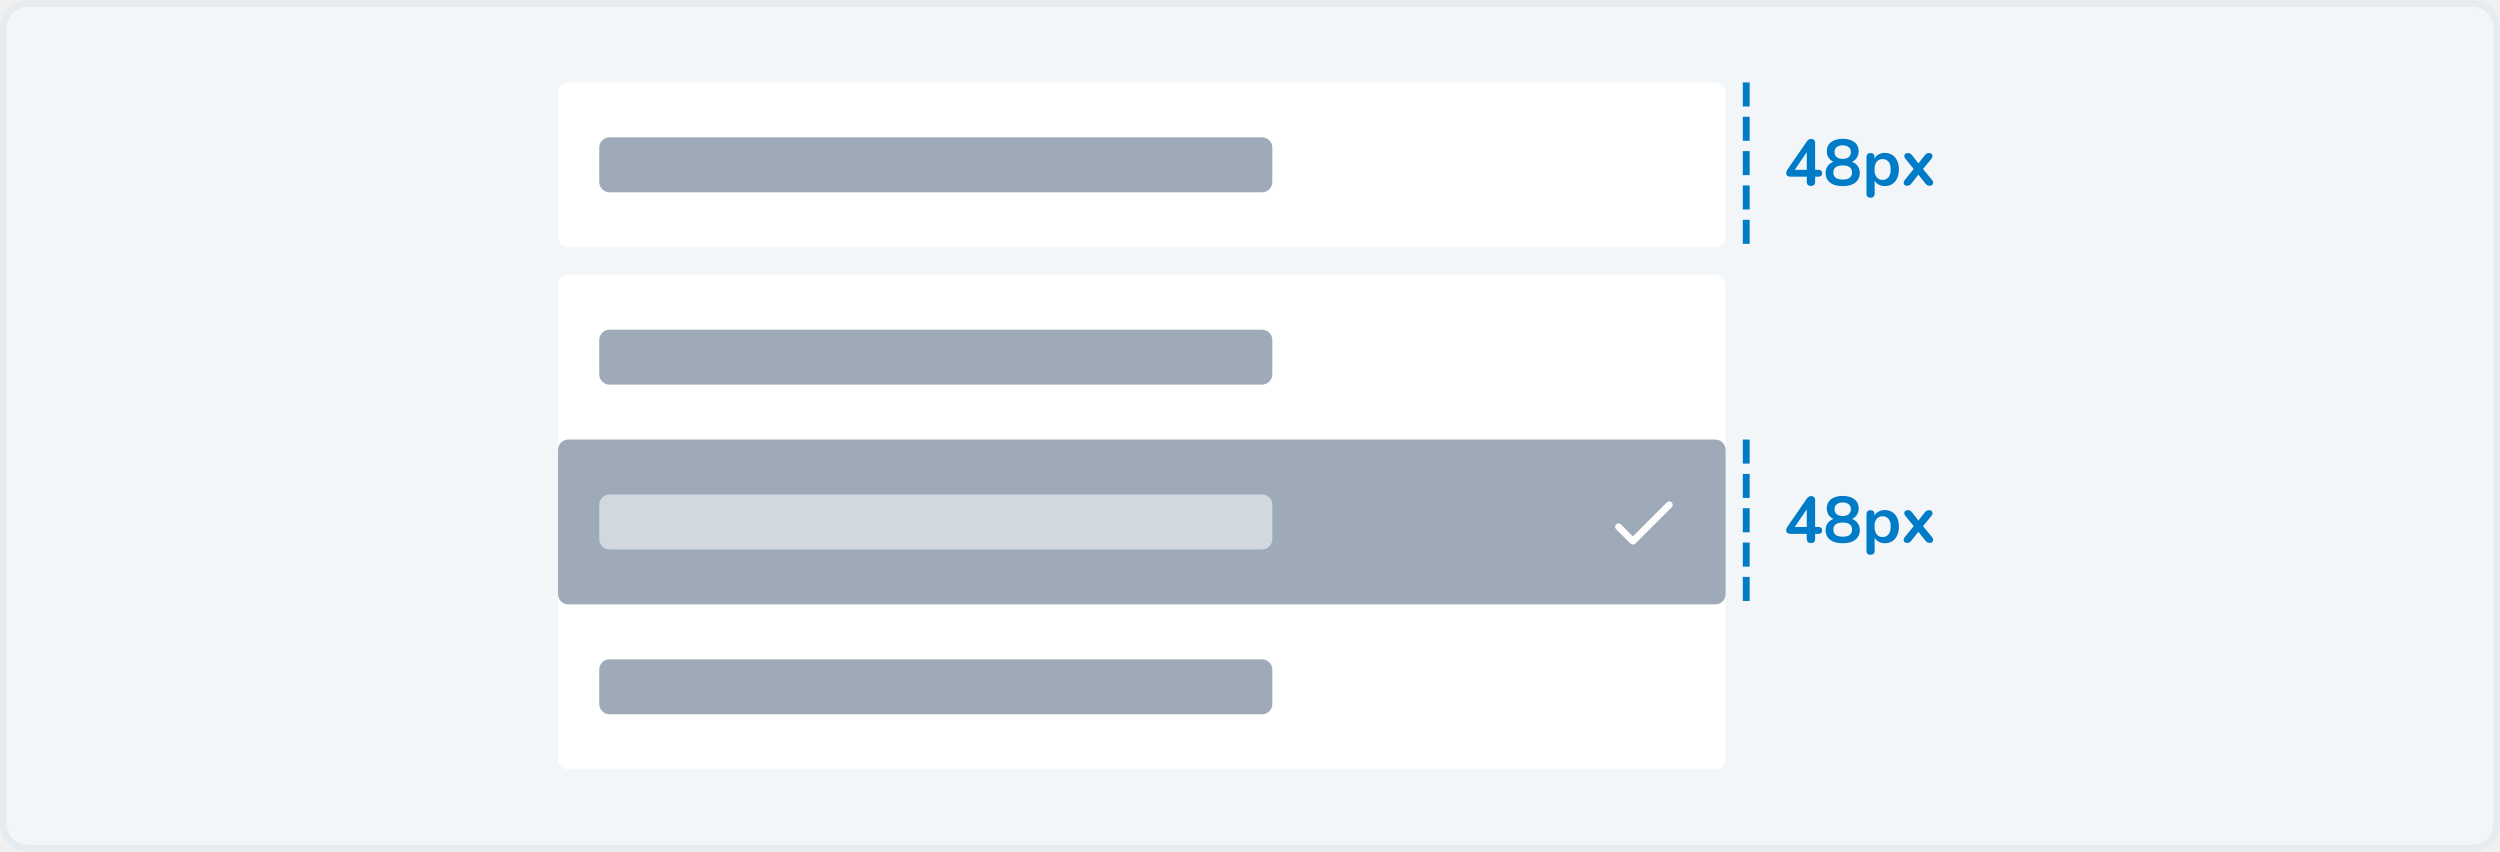
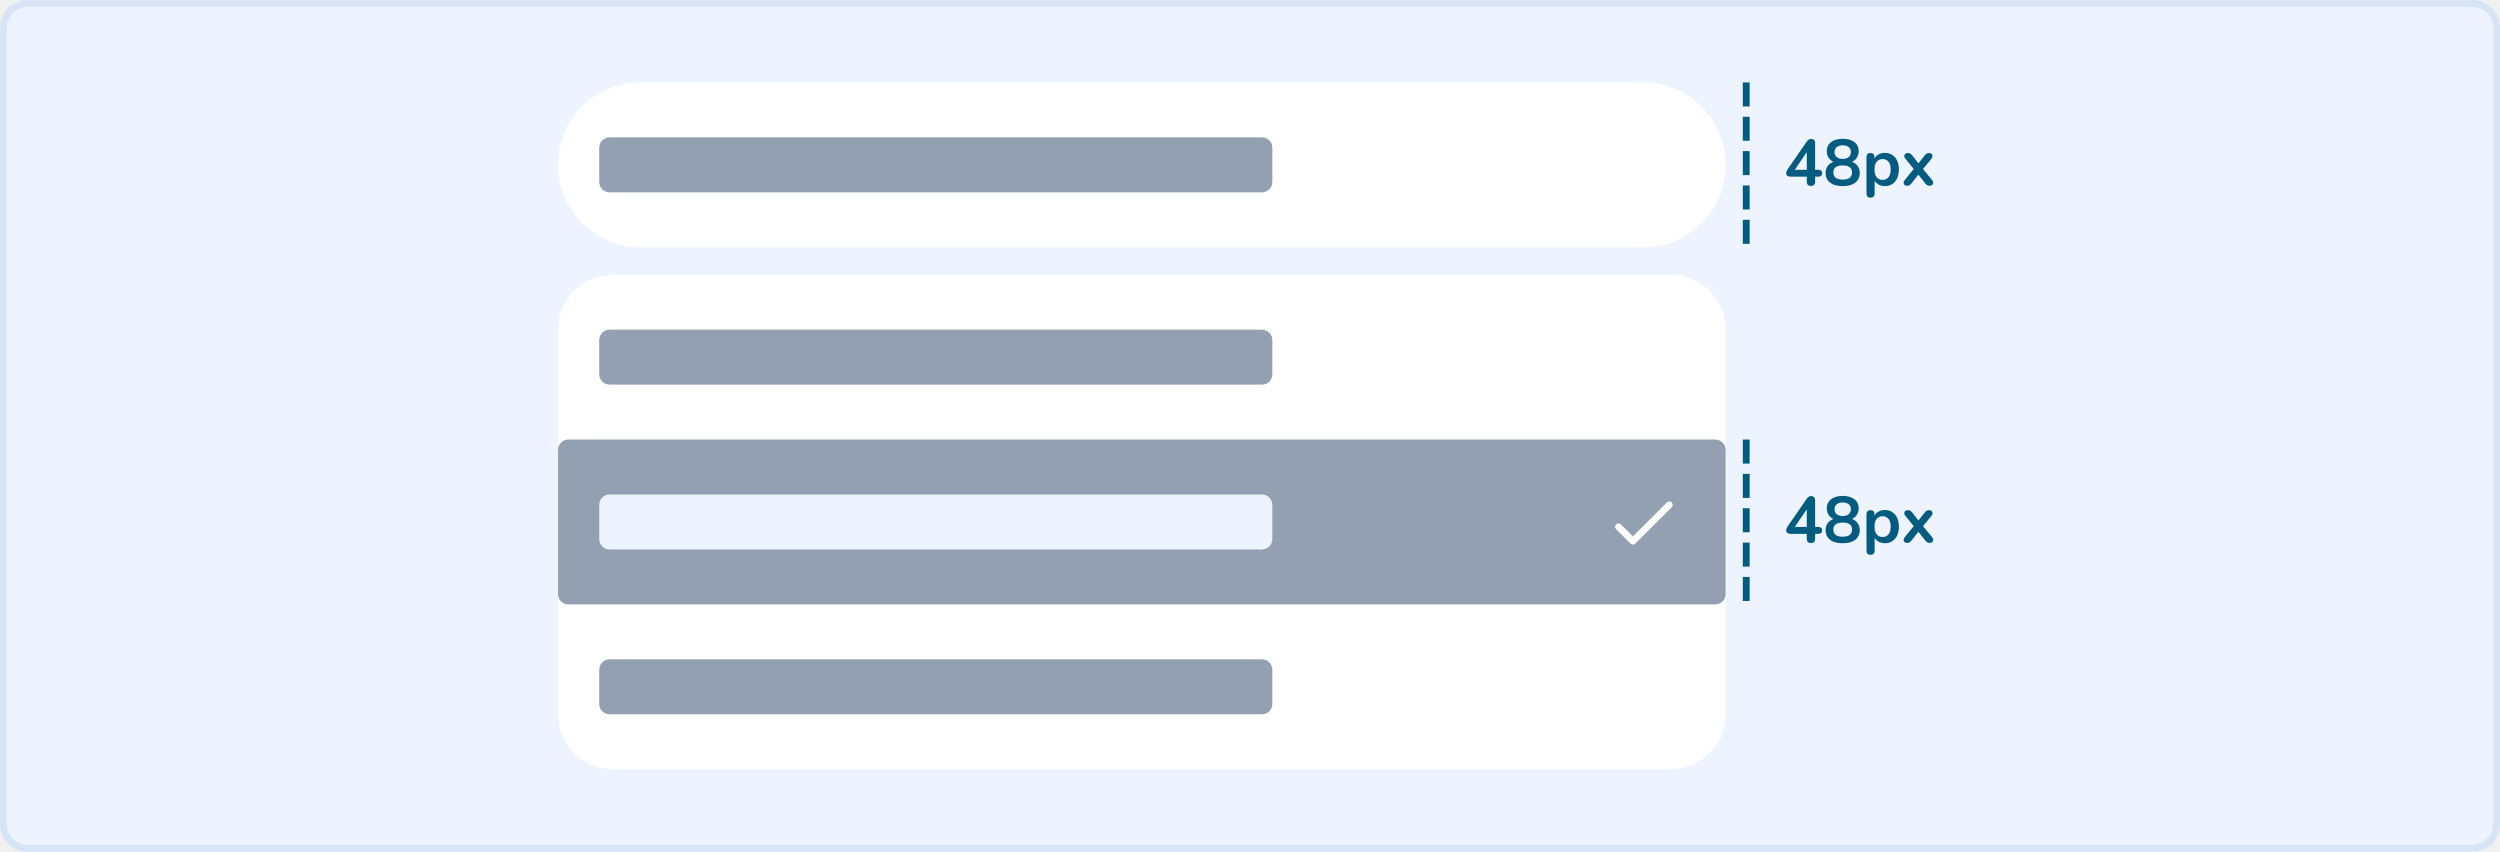
<svg xmlns="http://www.w3.org/2000/svg" width="728" height="248" viewBox="0 0 728 248" fill="none">
-   <rect x="1" y="1" width="726" height="246" rx="7" fill="#F3F6F9" />
-   <rect x="1" y="1" width="726" height="246" rx="7" stroke="#E6EBF0" stroke-width="2" />
-   <rect x="162.5" y="24" width="340" height="48" rx="3" fill="white" />
-   <rect x="174.5" y="40" width="196" height="16" rx="3" fill="#9EAAB8" />
-   <rect x="162.5" y="80" width="340" height="144" rx="3" fill="white" />
-   <line x1="508.5" y1="24" x2="508.5" y2="72" stroke="#007BC7" stroke-width="2" stroke-dasharray="7 3" />
-   <line x1="508.5" y1="128" x2="508.5" y2="176" stroke="#007BC7" stroke-width="2" stroke-dasharray="7 3" />
-   <rect x="162.5" y="128" width="340" height="48" rx="3" fill="#9EAAB8" />
-   <rect x="174.5" y="96" width="196" height="16" rx="3" fill="#9EAAB8" />
-   <rect x="174.5" y="192" width="196" height="16" rx="3" fill="#9EAAB8" />
-   <rect x="174.5" y="144" width="196" height="16" rx="3" fill="#D1D8E0" />
+   <rect x="1" y="1" width="726" height="246" rx="7" fill="#EDF4FF" />
+   <rect x="1" y="1" width="726" height="246" rx="7" stroke="#D6E4F6" stroke-width="2" />
+   <path d="M162.5 48C162.5 34.745 173.245 24 186.5 24H478.5C491.755 24 502.5 34.745 502.5 48C502.5 61.255 491.755 72 478.5 72H186.5C173.245 72 162.5 61.255 162.5 48Z" fill="white" />
+   <rect x="174.5" y="40" width="196" height="16" rx="3" fill="#92A0B1" />
+   <path d="M162.5 96C162.5 87.163 169.663 80 178.5 80H486.5C495.337 80 502.5 87.163 502.5 96V208C502.5 216.837 495.337 224 486.5 224H178.5C169.663 224 162.5 216.837 162.5 208V96Z" fill="white" />
+   <line x1="508.5" y1="24" x2="508.5" y2="72" stroke="#035C80" stroke-width="2" stroke-dasharray="7 3" />
+   <line x1="508.5" y1="128" x2="508.5" y2="176" stroke="#035C80" stroke-width="2" stroke-dasharray="7 3" />
+   <rect x="162.5" y="128" width="340" height="48" rx="3" fill="#92A0B1" />
+   <rect x="174.5" y="96" width="196" height="16" rx="3" fill="#92A0B1" />
+   <rect x="174.5" y="192" width="196" height="16" rx="3" fill="#92A0B1" />
+   <rect x="174.5" y="144" width="196" height="16" rx="3" fill="#EDF4FF" />
  <g clip-path="url(#clip0_4999_6252)">
    <path d="M475.5 156.2L472 152.7C471.61 152.31 470.99 152.31 470.6 152.7C470.21 153.09 470.21 153.71 470.6 154.1L474.79 158.29C475.18 158.68 475.81 158.68 476.2 158.29L486.8 147.7C487.19 147.31 487.19 146.69 486.8 146.3C486.41 145.91 485.79 145.91 485.4 146.3L475.5 156.2Z" fill="white" />
  </g>
-   <path d="M527.347 54.152C526.967 54.152 526.669 54.051 526.454 53.848C526.239 53.633 526.131 53.329 526.131 52.936V51.454H521.438C521.045 51.454 520.729 51.372 520.488 51.207C520.26 51.042 520.146 50.783 520.146 50.428C520.146 50.225 520.197 50.004 520.298 49.763C520.412 49.522 520.608 49.206 520.887 48.813L526.093 41.27C526.27 41.004 526.467 40.801 526.682 40.662C526.897 40.523 527.144 40.453 527.423 40.453C527.752 40.453 528.025 40.554 528.24 40.757C528.455 40.947 528.563 41.251 528.563 41.669V49.44H529.494C529.861 49.44 530.134 49.529 530.311 49.706C530.501 49.871 530.596 50.118 530.596 50.447C530.596 50.776 530.501 51.03 530.311 51.207C530.134 51.372 529.861 51.454 529.494 51.454H528.563V52.936C528.563 53.329 528.455 53.633 528.24 53.848C528.025 54.051 527.727 54.152 527.347 54.152ZM526.131 49.44V43.512H526.682L522.198 50.086V49.44H526.131ZM536.593 54.19C535.554 54.19 534.661 54.044 533.914 53.753C533.179 53.449 532.609 53.012 532.204 52.442C531.811 51.872 531.615 51.188 531.615 50.39C531.615 49.757 531.741 49.199 531.995 48.718C532.261 48.224 532.622 47.825 533.078 47.521C533.534 47.217 534.053 47.027 534.636 46.951V47.35C533.825 47.173 533.173 46.786 532.679 46.191C532.197 45.583 531.957 44.861 531.957 44.025C531.957 43.265 532.147 42.619 532.527 42.087C532.907 41.542 533.445 41.131 534.142 40.852C534.838 40.561 535.655 40.415 536.593 40.415C537.543 40.415 538.366 40.561 539.063 40.852C539.759 41.131 540.298 41.542 540.678 42.087C541.058 42.619 541.248 43.265 541.248 44.025C541.248 44.582 541.134 45.095 540.906 45.564C540.69 46.033 540.38 46.419 539.975 46.723C539.582 47.027 539.12 47.23 538.588 47.331V46.951C539.474 47.078 540.19 47.451 540.735 48.072C541.292 48.68 541.571 49.453 541.571 50.39C541.571 51.188 541.368 51.872 540.963 52.442C540.57 53.012 540 53.449 539.253 53.753C538.518 54.044 537.631 54.19 536.593 54.19ZM536.593 52.29C537.492 52.29 538.17 52.119 538.626 51.777C539.082 51.422 539.31 50.903 539.31 50.219C539.31 49.535 539.082 49.022 538.626 48.68C538.17 48.338 537.492 48.167 536.593 48.167C535.706 48.167 535.028 48.338 534.56 48.68C534.104 49.022 533.876 49.535 533.876 50.219C533.876 50.903 534.104 51.422 534.56 51.777C535.028 52.119 535.706 52.29 536.593 52.29ZM536.593 46.267C537.099 46.267 537.53 46.191 537.885 46.039C538.239 45.874 538.512 45.64 538.702 45.336C538.892 45.032 538.987 44.677 538.987 44.272C538.987 43.664 538.771 43.189 538.341 42.847C537.923 42.492 537.34 42.315 536.593 42.315C535.845 42.315 535.263 42.492 534.845 42.847C534.427 43.189 534.218 43.664 534.218 44.272C534.218 44.893 534.427 45.38 534.845 45.735C535.263 46.09 535.845 46.267 536.593 46.267ZM544.698 57.572C544.318 57.572 544.027 57.471 543.824 57.268C543.621 57.065 543.52 56.768 543.52 56.375V45.754C543.52 45.361 543.621 45.064 543.824 44.861C544.027 44.658 544.312 44.557 544.679 44.557C545.059 44.557 545.35 44.658 545.553 44.861C545.756 45.064 545.857 45.361 545.857 45.754V47.236L545.648 46.666C545.838 46.02 546.224 45.501 546.807 45.108C547.402 44.715 548.093 44.519 548.878 44.519C549.689 44.519 550.398 44.715 551.006 45.108C551.627 45.501 552.108 46.058 552.45 46.78C552.792 47.489 552.963 48.344 552.963 49.345C552.963 50.333 552.792 51.194 552.45 51.929C552.108 52.651 551.633 53.208 551.025 53.601C550.417 53.994 549.701 54.19 548.878 54.19C548.105 54.19 547.428 54 546.845 53.62C546.262 53.227 545.87 52.721 545.667 52.1H545.895V56.375C545.895 56.768 545.787 57.065 545.572 57.268C545.369 57.471 545.078 57.572 544.698 57.572ZM548.213 52.385C548.682 52.385 549.093 52.271 549.448 52.043C549.803 51.815 550.075 51.479 550.265 51.036C550.468 50.58 550.569 50.016 550.569 49.345C550.569 48.332 550.354 47.578 549.923 47.084C549.492 46.577 548.922 46.324 548.213 46.324C547.744 46.324 547.333 46.438 546.978 46.666C546.623 46.881 546.345 47.217 546.142 47.673C545.952 48.116 545.857 48.674 545.857 49.345C545.857 50.346 546.072 51.106 546.503 51.625C546.934 52.132 547.504 52.385 548.213 52.385ZM555.318 54.095C555.039 54.095 554.805 54.019 554.615 53.867C554.437 53.702 554.342 53.493 554.33 53.24C554.33 52.987 554.437 52.721 554.653 52.442L557.731 48.642V49.763L554.843 46.21C554.615 45.931 554.507 45.665 554.52 45.412C554.532 45.159 554.627 44.956 554.805 44.804C554.995 44.639 555.229 44.557 555.508 44.557C555.799 44.557 556.04 44.608 556.23 44.709C556.432 44.81 556.616 44.969 556.781 45.184L559.061 48.11H558.225L560.524 45.184C560.701 44.969 560.885 44.81 561.075 44.709C561.265 44.608 561.499 44.557 561.778 44.557C562.069 44.557 562.303 44.639 562.481 44.804C562.658 44.969 562.747 45.178 562.747 45.431C562.759 45.684 562.652 45.95 562.424 46.229L559.555 49.744V48.68L562.633 52.442C562.861 52.708 562.968 52.968 562.956 53.221C562.943 53.474 562.842 53.683 562.652 53.848C562.474 54.013 562.24 54.095 561.949 54.095C561.67 54.095 561.436 54.044 561.246 53.943C561.056 53.842 560.872 53.683 560.695 53.468L558.225 50.352H559.023L556.572 53.468C556.407 53.671 556.23 53.829 556.04 53.943C555.85 54.044 555.609 54.095 555.318 54.095Z" fill="#007BC7" />
-   <path d="M527.347 158.152C526.967 158.152 526.669 158.051 526.454 157.848C526.239 157.633 526.131 157.329 526.131 156.936V155.454H521.438C521.045 155.454 520.729 155.372 520.488 155.207C520.26 155.042 520.146 154.783 520.146 154.428C520.146 154.225 520.197 154.004 520.298 153.763C520.412 153.522 520.608 153.206 520.887 152.813L526.093 145.27C526.27 145.004 526.467 144.801 526.682 144.662C526.897 144.523 527.144 144.453 527.423 144.453C527.752 144.453 528.025 144.554 528.24 144.757C528.455 144.947 528.563 145.251 528.563 145.669V153.44H529.494C529.861 153.44 530.134 153.529 530.311 153.706C530.501 153.871 530.596 154.118 530.596 154.447C530.596 154.776 530.501 155.03 530.311 155.207C530.134 155.372 529.861 155.454 529.494 155.454H528.563V156.936C528.563 157.329 528.455 157.633 528.24 157.848C528.025 158.051 527.727 158.152 527.347 158.152ZM526.131 153.44V147.512H526.682L522.198 154.086V153.44H526.131ZM536.593 158.19C535.554 158.19 534.661 158.044 533.914 157.753C533.179 157.449 532.609 157.012 532.204 156.442C531.811 155.872 531.615 155.188 531.615 154.39C531.615 153.757 531.741 153.199 531.995 152.718C532.261 152.224 532.622 151.825 533.078 151.521C533.534 151.217 534.053 151.027 534.636 150.951V151.35C533.825 151.173 533.173 150.786 532.679 150.191C532.197 149.583 531.957 148.861 531.957 148.025C531.957 147.265 532.147 146.619 532.527 146.087C532.907 145.542 533.445 145.131 534.142 144.852C534.838 144.561 535.655 144.415 536.593 144.415C537.543 144.415 538.366 144.561 539.063 144.852C539.759 145.131 540.298 145.542 540.678 146.087C541.058 146.619 541.248 147.265 541.248 148.025C541.248 148.582 541.134 149.095 540.906 149.564C540.69 150.033 540.38 150.419 539.975 150.723C539.582 151.027 539.12 151.23 538.588 151.331V150.951C539.474 151.078 540.19 151.451 540.735 152.072C541.292 152.68 541.571 153.453 541.571 154.39C541.571 155.188 541.368 155.872 540.963 156.442C540.57 157.012 540 157.449 539.253 157.753C538.518 158.044 537.631 158.19 536.593 158.19ZM536.593 156.29C537.492 156.29 538.17 156.119 538.626 155.777C539.082 155.422 539.31 154.903 539.31 154.219C539.31 153.535 539.082 153.022 538.626 152.68C538.17 152.338 537.492 152.167 536.593 152.167C535.706 152.167 535.028 152.338 534.56 152.68C534.104 153.022 533.876 153.535 533.876 154.219C533.876 154.903 534.104 155.422 534.56 155.777C535.028 156.119 535.706 156.29 536.593 156.29ZM536.593 150.267C537.099 150.267 537.53 150.191 537.885 150.039C538.239 149.874 538.512 149.64 538.702 149.336C538.892 149.032 538.987 148.677 538.987 148.272C538.987 147.664 538.771 147.189 538.341 146.847C537.923 146.492 537.34 146.315 536.593 146.315C535.845 146.315 535.263 146.492 534.845 146.847C534.427 147.189 534.218 147.664 534.218 148.272C534.218 148.893 534.427 149.38 534.845 149.735C535.263 150.09 535.845 150.267 536.593 150.267ZM544.698 161.572C544.318 161.572 544.027 161.471 543.824 161.268C543.621 161.065 543.52 160.768 543.52 160.375V149.754C543.52 149.361 543.621 149.064 543.824 148.861C544.027 148.658 544.312 148.557 544.679 148.557C545.059 148.557 545.35 148.658 545.553 148.861C545.756 149.064 545.857 149.361 545.857 149.754V151.236L545.648 150.666C545.838 150.02 546.224 149.501 546.807 149.108C547.402 148.715 548.093 148.519 548.878 148.519C549.689 148.519 550.398 148.715 551.006 149.108C551.627 149.501 552.108 150.058 552.45 150.78C552.792 151.489 552.963 152.344 552.963 153.345C552.963 154.333 552.792 155.194 552.45 155.929C552.108 156.651 551.633 157.208 551.025 157.601C550.417 157.994 549.701 158.19 548.878 158.19C548.105 158.19 547.428 158 546.845 157.62C546.262 157.227 545.87 156.721 545.667 156.1H545.895V160.375C545.895 160.768 545.787 161.065 545.572 161.268C545.369 161.471 545.078 161.572 544.698 161.572ZM548.213 156.385C548.682 156.385 549.093 156.271 549.448 156.043C549.803 155.815 550.075 155.479 550.265 155.036C550.468 154.58 550.569 154.016 550.569 153.345C550.569 152.332 550.354 151.578 549.923 151.084C549.492 150.577 548.922 150.324 548.213 150.324C547.744 150.324 547.333 150.438 546.978 150.666C546.623 150.881 546.345 151.217 546.142 151.673C545.952 152.116 545.857 152.674 545.857 153.345C545.857 154.346 546.072 155.106 546.503 155.625C546.934 156.132 547.504 156.385 548.213 156.385ZM555.318 158.095C555.039 158.095 554.805 158.019 554.615 157.867C554.437 157.702 554.342 157.493 554.33 157.24C554.33 156.987 554.437 156.721 554.653 156.442L557.731 152.642V153.763L554.843 150.21C554.615 149.931 554.507 149.665 554.52 149.412C554.532 149.159 554.627 148.956 554.805 148.804C554.995 148.639 555.229 148.557 555.508 148.557C555.799 148.557 556.04 148.608 556.23 148.709C556.432 148.81 556.616 148.969 556.781 149.184L559.061 152.11H558.225L560.524 149.184C560.701 148.969 560.885 148.81 561.075 148.709C561.265 148.608 561.499 148.557 561.778 148.557C562.069 148.557 562.303 148.639 562.481 148.804C562.658 148.969 562.747 149.178 562.747 149.431C562.759 149.684 562.652 149.95 562.424 150.229L559.555 153.744V152.68L562.633 156.442C562.861 156.708 562.968 156.968 562.956 157.221C562.943 157.474 562.842 157.683 562.652 157.848C562.474 158.013 562.24 158.095 561.949 158.095C561.67 158.095 561.436 158.044 561.246 157.943C561.056 157.842 560.872 157.683 560.695 157.468L558.225 154.352H559.023L556.572 157.468C556.407 157.671 556.23 157.829 556.04 157.943C555.85 158.044 555.609 158.095 555.318 158.095Z" fill="#007BC7" />
+   <path d="M527.347 54.152C526.967 54.152 526.669 54.051 526.454 53.848C526.239 53.633 526.131 53.329 526.131 52.936V51.454H521.438C521.045 51.454 520.729 51.372 520.488 51.207C520.26 51.042 520.146 50.783 520.146 50.428C520.146 50.225 520.197 50.004 520.298 49.763C520.412 49.522 520.608 49.206 520.887 48.813L526.093 41.27C526.27 41.004 526.467 40.801 526.682 40.662C526.897 40.523 527.144 40.453 527.423 40.453C527.752 40.453 528.025 40.554 528.24 40.757C528.455 40.947 528.563 41.251 528.563 41.669V49.44H529.494C529.861 49.44 530.134 49.529 530.311 49.706C530.501 49.871 530.596 50.118 530.596 50.447C530.596 50.776 530.501 51.03 530.311 51.207C530.134 51.372 529.861 51.454 529.494 51.454H528.563V52.936C528.563 53.329 528.455 53.633 528.24 53.848C528.025 54.051 527.727 54.152 527.347 54.152ZM526.131 49.44V43.512H526.682L522.198 50.086V49.44H526.131ZM536.593 54.19C535.554 54.19 534.661 54.044 533.914 53.753C533.179 53.449 532.609 53.012 532.204 52.442C531.811 51.872 531.615 51.188 531.615 50.39C531.615 49.757 531.741 49.199 531.995 48.718C532.261 48.224 532.622 47.825 533.078 47.521C533.534 47.217 534.053 47.027 534.636 46.951V47.35C533.825 47.173 533.173 46.786 532.679 46.191C532.197 45.583 531.957 44.861 531.957 44.025C531.957 43.265 532.147 42.619 532.527 42.087C532.907 41.542 533.445 41.131 534.142 40.852C534.838 40.561 535.655 40.415 536.593 40.415C537.543 40.415 538.366 40.561 539.063 40.852C539.759 41.131 540.298 41.542 540.678 42.087C541.058 42.619 541.248 43.265 541.248 44.025C541.248 44.582 541.134 45.095 540.906 45.564C540.69 46.033 540.38 46.419 539.975 46.723C539.582 47.027 539.12 47.23 538.588 47.331V46.951C539.474 47.078 540.19 47.451 540.735 48.072C541.292 48.68 541.571 49.453 541.571 50.39C541.571 51.188 541.368 51.872 540.963 52.442C540.57 53.012 540 53.449 539.253 53.753C538.518 54.044 537.631 54.19 536.593 54.19ZM536.593 52.29C537.492 52.29 538.17 52.119 538.626 51.777C539.082 51.422 539.31 50.903 539.31 50.219C539.31 49.535 539.082 49.022 538.626 48.68C538.17 48.338 537.492 48.167 536.593 48.167C535.706 48.167 535.028 48.338 534.56 48.68C534.104 49.022 533.876 49.535 533.876 50.219C533.876 50.903 534.104 51.422 534.56 51.777C535.028 52.119 535.706 52.29 536.593 52.29ZM536.593 46.267C537.099 46.267 537.53 46.191 537.885 46.039C538.239 45.874 538.512 45.64 538.702 45.336C538.892 45.032 538.987 44.677 538.987 44.272C538.987 43.664 538.771 43.189 538.341 42.847C537.923 42.492 537.34 42.315 536.593 42.315C535.845 42.315 535.263 42.492 534.845 42.847C534.427 43.189 534.218 43.664 534.218 44.272C534.218 44.893 534.427 45.38 534.845 45.735C535.263 46.09 535.845 46.267 536.593 46.267ZM544.698 57.572C544.318 57.572 544.027 57.471 543.824 57.268C543.621 57.065 543.52 56.768 543.52 56.375V45.754C543.52 45.361 543.621 45.064 543.824 44.861C544.027 44.658 544.312 44.557 544.679 44.557C545.059 44.557 545.35 44.658 545.553 44.861C545.756 45.064 545.857 45.361 545.857 45.754V47.236L545.648 46.666C545.838 46.02 546.224 45.501 546.807 45.108C547.402 44.715 548.093 44.519 548.878 44.519C549.689 44.519 550.398 44.715 551.006 45.108C551.627 45.501 552.108 46.058 552.45 46.78C552.792 47.489 552.963 48.344 552.963 49.345C552.963 50.333 552.792 51.194 552.45 51.929C552.108 52.651 551.633 53.208 551.025 53.601C550.417 53.994 549.701 54.19 548.878 54.19C548.105 54.19 547.428 54 546.845 53.62C546.262 53.227 545.87 52.721 545.667 52.1H545.895V56.375C545.895 56.768 545.787 57.065 545.572 57.268C545.369 57.471 545.078 57.572 544.698 57.572ZM548.213 52.385C548.682 52.385 549.093 52.271 549.448 52.043C549.803 51.815 550.075 51.479 550.265 51.036C550.468 50.58 550.569 50.016 550.569 49.345C550.569 48.332 550.354 47.578 549.923 47.084C549.492 46.577 548.922 46.324 548.213 46.324C547.744 46.324 547.333 46.438 546.978 46.666C546.623 46.881 546.345 47.217 546.142 47.673C545.952 48.116 545.857 48.674 545.857 49.345C545.857 50.346 546.072 51.106 546.503 51.625C546.934 52.132 547.504 52.385 548.213 52.385ZM555.318 54.095C555.039 54.095 554.805 54.019 554.615 53.867C554.437 53.702 554.342 53.493 554.33 53.24C554.33 52.987 554.437 52.721 554.653 52.442L557.731 48.642V49.763L554.843 46.21C554.615 45.931 554.507 45.665 554.52 45.412C554.532 45.159 554.627 44.956 554.805 44.804C554.995 44.639 555.229 44.557 555.508 44.557C555.799 44.557 556.04 44.608 556.23 44.709C556.432 44.81 556.616 44.969 556.781 45.184L559.061 48.11H558.225L560.524 45.184C560.701 44.969 560.885 44.81 561.075 44.709C561.265 44.608 561.499 44.557 561.778 44.557C562.069 44.557 562.303 44.639 562.481 44.804C562.658 44.969 562.747 45.178 562.747 45.431C562.759 45.684 562.652 45.95 562.424 46.229L559.555 49.744V48.68L562.633 52.442C562.861 52.708 562.968 52.968 562.956 53.221C562.943 53.474 562.842 53.683 562.652 53.848C562.474 54.013 562.24 54.095 561.949 54.095C561.67 54.095 561.436 54.044 561.246 53.943C561.056 53.842 560.872 53.683 560.695 53.468L558.225 50.352H559.023L556.572 53.468C556.407 53.671 556.23 53.829 556.04 53.943C555.85 54.044 555.609 54.095 555.318 54.095Z" fill="#035C80" />
+   <path d="M527.347 158.152C526.967 158.152 526.669 158.051 526.454 157.848C526.239 157.633 526.131 157.329 526.131 156.936V155.454H521.438C521.045 155.454 520.729 155.372 520.488 155.207C520.26 155.042 520.146 154.783 520.146 154.428C520.146 154.225 520.197 154.004 520.298 153.763C520.412 153.522 520.608 153.206 520.887 152.813L526.093 145.27C526.27 145.004 526.467 144.801 526.682 144.662C526.897 144.523 527.144 144.453 527.423 144.453C527.752 144.453 528.025 144.554 528.24 144.757C528.455 144.947 528.563 145.251 528.563 145.669V153.44H529.494C529.861 153.44 530.134 153.529 530.311 153.706C530.501 153.871 530.596 154.118 530.596 154.447C530.596 154.776 530.501 155.03 530.311 155.207C530.134 155.372 529.861 155.454 529.494 155.454H528.563V156.936C528.563 157.329 528.455 157.633 528.24 157.848C528.025 158.051 527.727 158.152 527.347 158.152ZM526.131 153.44V147.512H526.682L522.198 154.086V153.44H526.131ZM536.593 158.19C535.554 158.19 534.661 158.044 533.914 157.753C533.179 157.449 532.609 157.012 532.204 156.442C531.811 155.872 531.615 155.188 531.615 154.39C531.615 153.757 531.741 153.199 531.995 152.718C532.261 152.224 532.622 151.825 533.078 151.521C533.534 151.217 534.053 151.027 534.636 150.951V151.35C533.825 151.173 533.173 150.786 532.679 150.191C532.197 149.583 531.957 148.861 531.957 148.025C531.957 147.265 532.147 146.619 532.527 146.087C532.907 145.542 533.445 145.131 534.142 144.852C534.838 144.561 535.655 144.415 536.593 144.415C537.543 144.415 538.366 144.561 539.063 144.852C539.759 145.131 540.298 145.542 540.678 146.087C541.058 146.619 541.248 147.265 541.248 148.025C541.248 148.582 541.134 149.095 540.906 149.564C540.69 150.033 540.38 150.419 539.975 150.723C539.582 151.027 539.12 151.23 538.588 151.331V150.951C539.474 151.078 540.19 151.451 540.735 152.072C541.292 152.68 541.571 153.453 541.571 154.39C541.571 155.188 541.368 155.872 540.963 156.442C540.57 157.012 540 157.449 539.253 157.753C538.518 158.044 537.631 158.19 536.593 158.19ZM536.593 156.29C537.492 156.29 538.17 156.119 538.626 155.777C539.082 155.422 539.31 154.903 539.31 154.219C539.31 153.535 539.082 153.022 538.626 152.68C538.17 152.338 537.492 152.167 536.593 152.167C535.706 152.167 535.028 152.338 534.56 152.68C534.104 153.022 533.876 153.535 533.876 154.219C533.876 154.903 534.104 155.422 534.56 155.777C535.028 156.119 535.706 156.29 536.593 156.29ZM536.593 150.267C537.099 150.267 537.53 150.191 537.885 150.039C538.239 149.874 538.512 149.64 538.702 149.336C538.892 149.032 538.987 148.677 538.987 148.272C538.987 147.664 538.771 147.189 538.341 146.847C537.923 146.492 537.34 146.315 536.593 146.315C535.845 146.315 535.263 146.492 534.845 146.847C534.427 147.189 534.218 147.664 534.218 148.272C534.218 148.893 534.427 149.38 534.845 149.735C535.263 150.09 535.845 150.267 536.593 150.267ZM544.698 161.572C544.318 161.572 544.027 161.471 543.824 161.268C543.621 161.065 543.52 160.768 543.52 160.375V149.754C543.52 149.361 543.621 149.064 543.824 148.861C544.027 148.658 544.312 148.557 544.679 148.557C545.059 148.557 545.35 148.658 545.553 148.861C545.756 149.064 545.857 149.361 545.857 149.754V151.236L545.648 150.666C545.838 150.02 546.224 149.501 546.807 149.108C547.402 148.715 548.093 148.519 548.878 148.519C549.689 148.519 550.398 148.715 551.006 149.108C551.627 149.501 552.108 150.058 552.45 150.78C552.792 151.489 552.963 152.344 552.963 153.345C552.963 154.333 552.792 155.194 552.45 155.929C552.108 156.651 551.633 157.208 551.025 157.601C550.417 157.994 549.701 158.19 548.878 158.19C548.105 158.19 547.428 158 546.845 157.62C546.262 157.227 545.87 156.721 545.667 156.1H545.895V160.375C545.895 160.768 545.787 161.065 545.572 161.268C545.369 161.471 545.078 161.572 544.698 161.572ZM548.213 156.385C548.682 156.385 549.093 156.271 549.448 156.043C549.803 155.815 550.075 155.479 550.265 155.036C550.468 154.58 550.569 154.016 550.569 153.345C550.569 152.332 550.354 151.578 549.923 151.084C549.492 150.577 548.922 150.324 548.213 150.324C547.744 150.324 547.333 150.438 546.978 150.666C546.623 150.881 546.345 151.217 546.142 151.673C545.952 152.116 545.857 152.674 545.857 153.345C545.857 154.346 546.072 155.106 546.503 155.625C546.934 156.132 547.504 156.385 548.213 156.385ZM555.318 158.095C555.039 158.095 554.805 158.019 554.615 157.867C554.437 157.702 554.342 157.493 554.33 157.24C554.33 156.987 554.437 156.721 554.653 156.442L557.731 152.642V153.763L554.843 150.21C554.615 149.931 554.507 149.665 554.52 149.412C554.532 149.159 554.627 148.956 554.805 148.804C554.995 148.639 555.229 148.557 555.508 148.557C555.799 148.557 556.04 148.608 556.23 148.709C556.432 148.81 556.616 148.969 556.781 149.184L559.061 152.11H558.225L560.524 149.184C560.701 148.969 560.885 148.81 561.075 148.709C561.265 148.608 561.499 148.557 561.778 148.557C562.069 148.557 562.303 148.639 562.481 148.804C562.658 148.969 562.747 149.178 562.747 149.431C562.759 149.684 562.652 149.95 562.424 150.229L559.555 153.744V152.68L562.633 156.442C562.861 156.708 562.968 156.968 562.956 157.221C562.943 157.474 562.842 157.683 562.652 157.848C562.474 158.013 562.24 158.095 561.949 158.095C561.67 158.095 561.436 158.044 561.246 157.943C561.056 157.842 560.872 157.683 560.695 157.468L558.225 154.352H559.023L556.572 157.468C556.407 157.671 556.23 157.829 556.04 157.943C555.85 158.044 555.609 158.095 555.318 158.095Z" fill="#035C80" />
  <defs>
    <clipPath id="clip0_4999_6252">
      <rect width="24" height="24" fill="white" transform="translate(466.5 140)" />
    </clipPath>
  </defs>
</svg>
